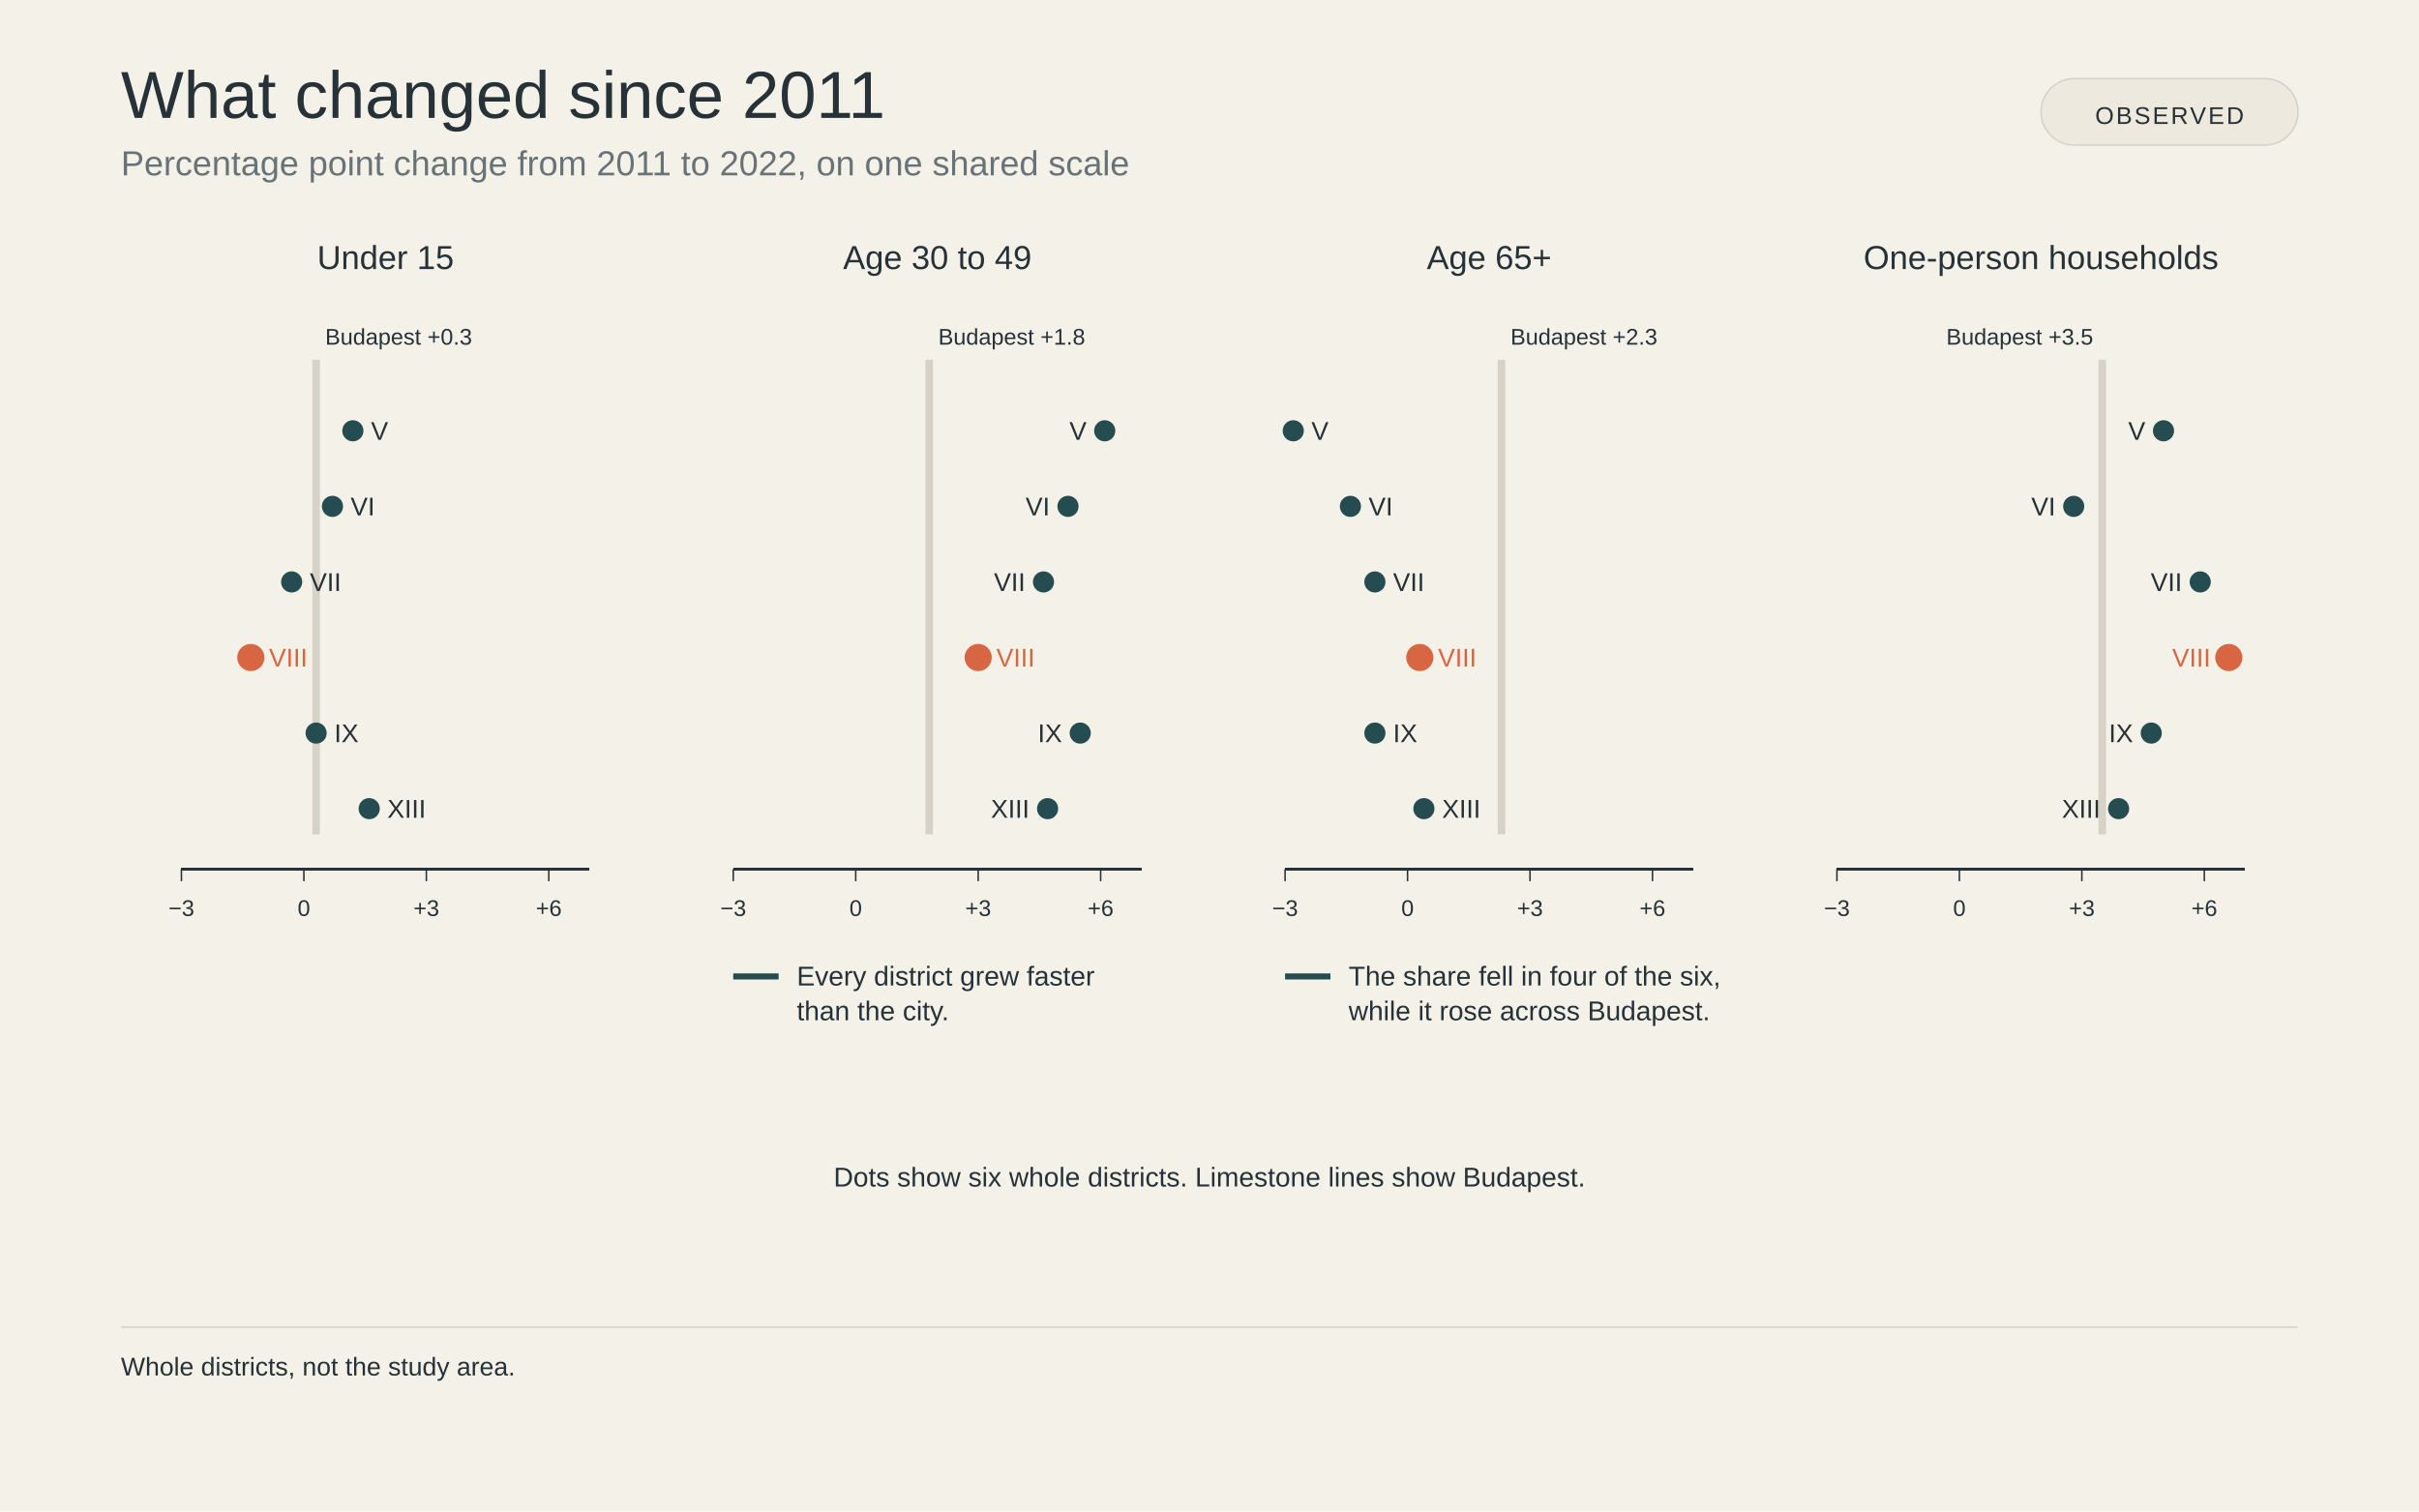
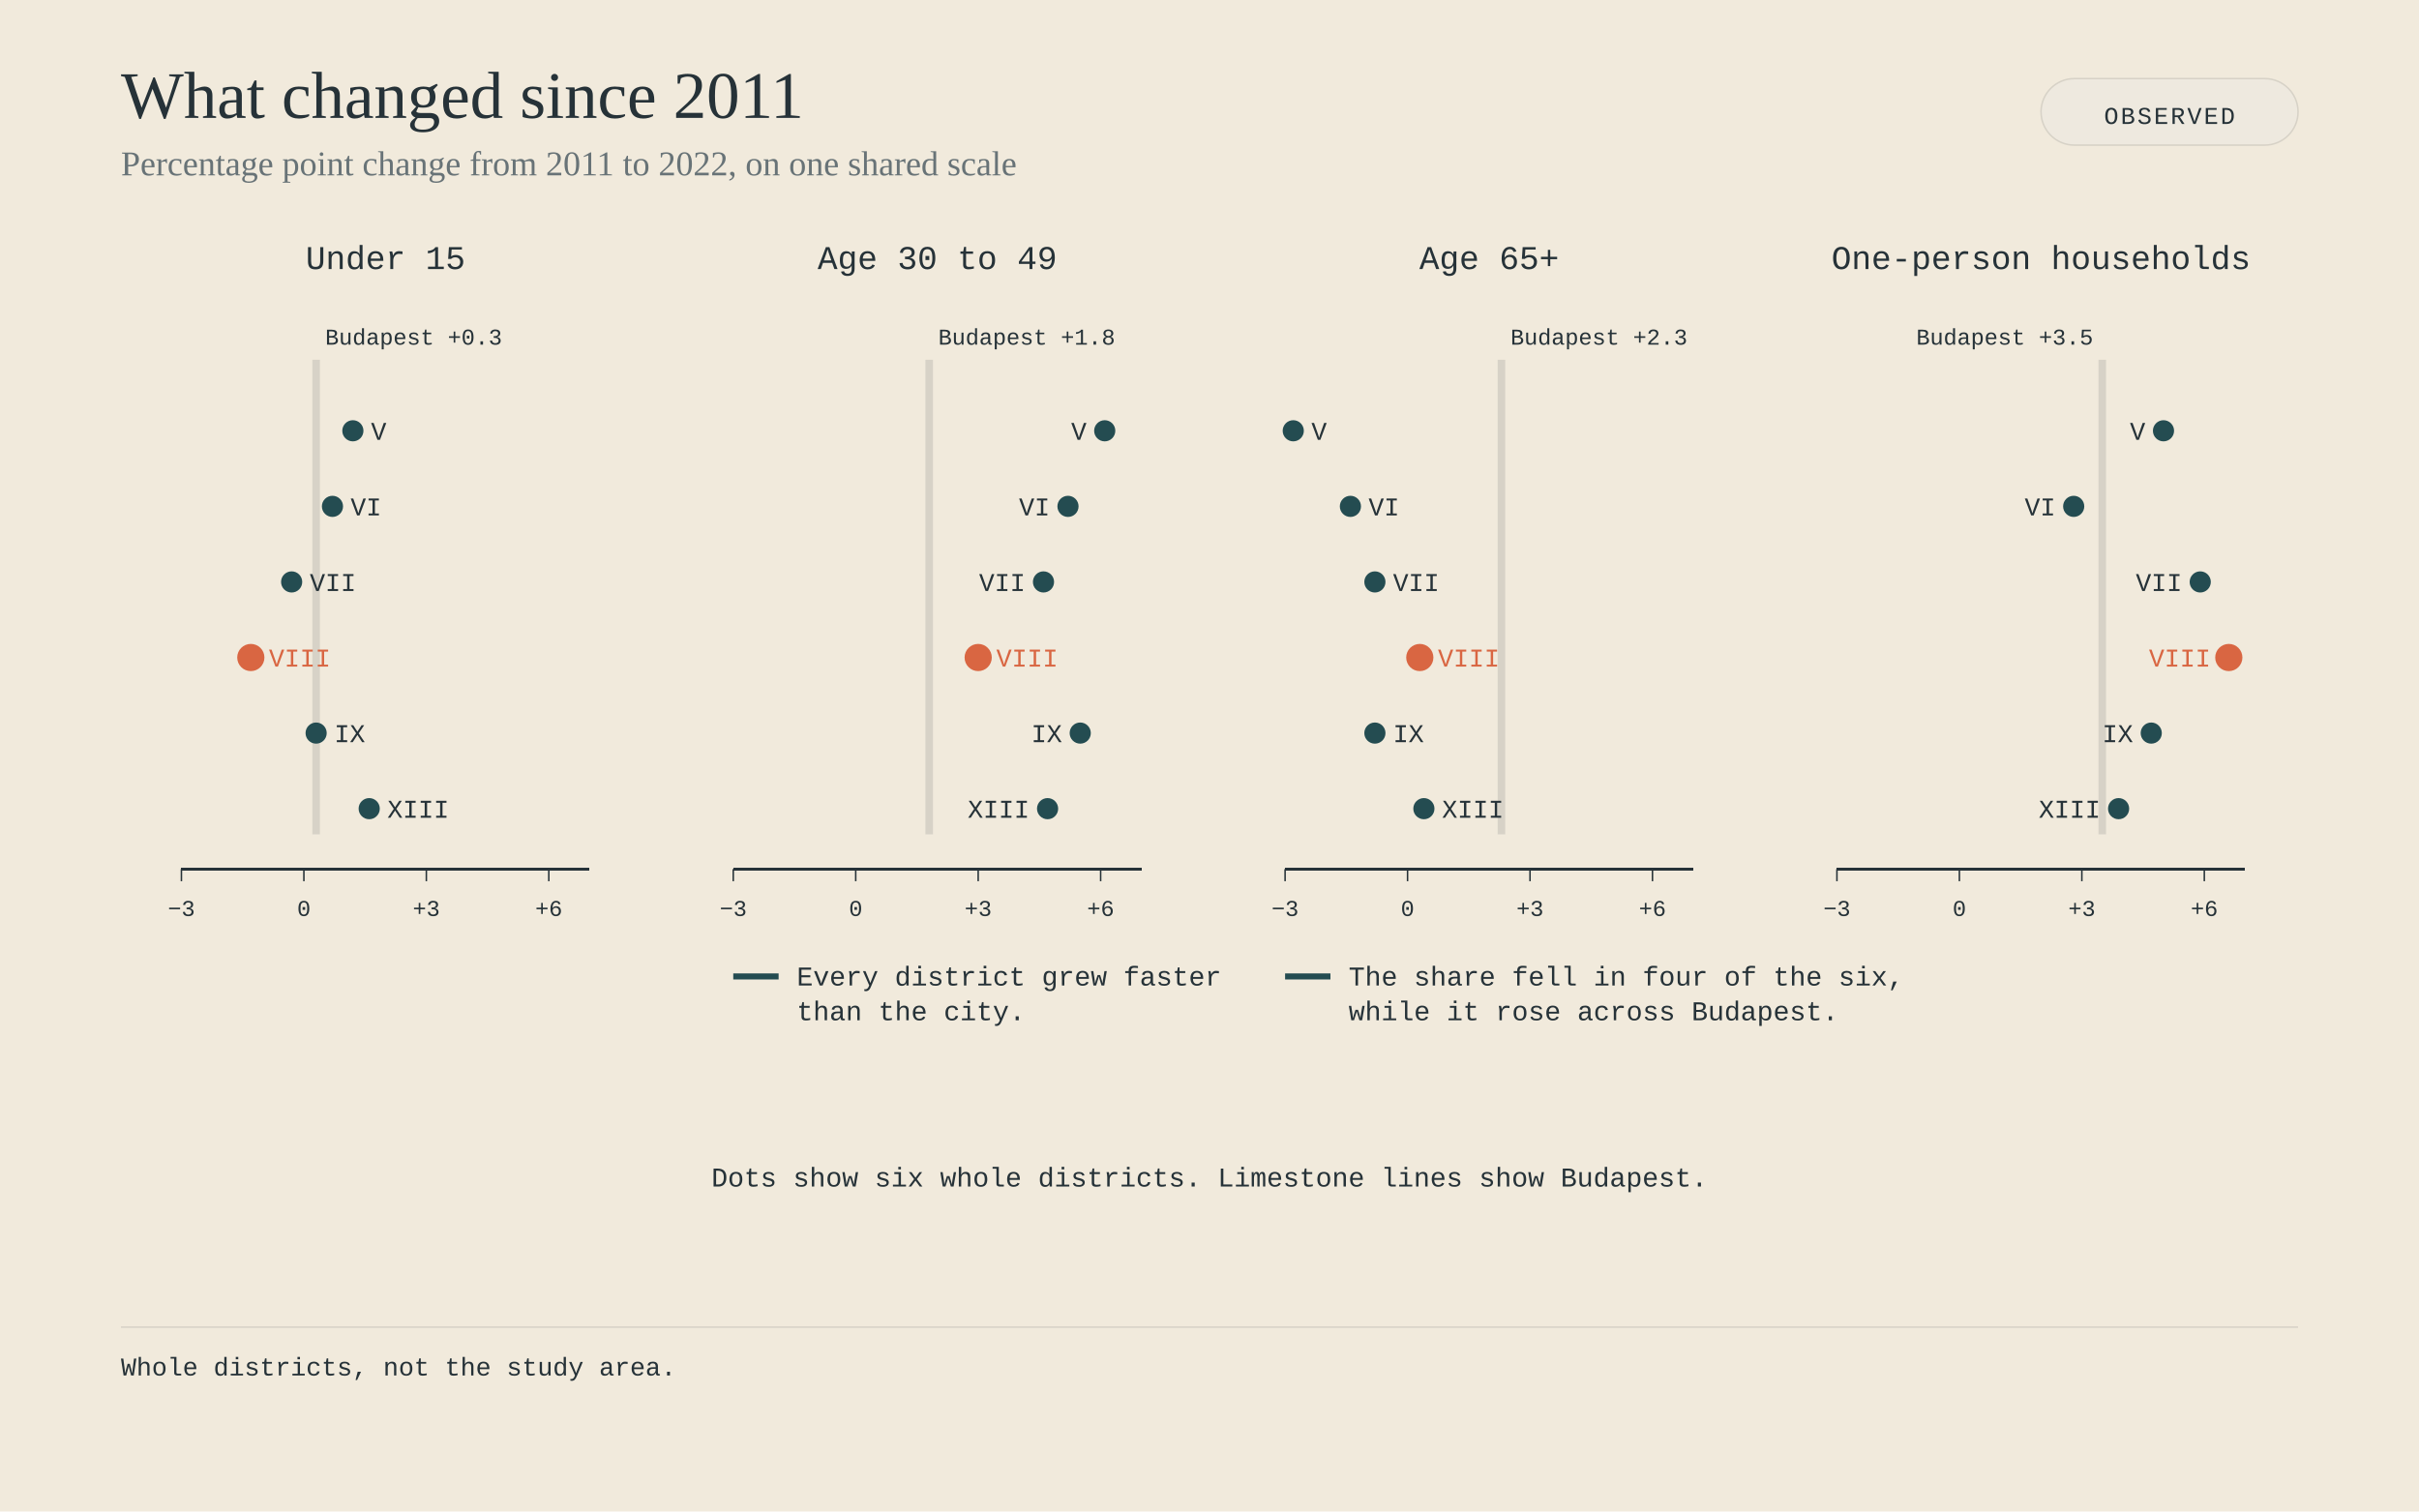
<svg xmlns="http://www.w3.org/2000/svg" width="1600" height="1000" viewBox="0 0 1600 1000" role="img" aria-labelledby="title desc">
-   <style>text{font-family:Arial,"Helvetica Neue",sans-serif;font-variant-numeric:tabular-nums lining-nums}.axis{shape-rendering:crispEdges}</style>
-   <rect x="0" y="0" width="1600" height="1000" fill="#F4F1E9" />
+   <style>text{font-family:"Courier New",Courier,monospace;font-variant-numeric:tabular-nums lining-nums}svg&gt;text:nth-of-type(1),svg&gt;text:nth-of-type(2){font-family:Georgia,"Times New Roman",serif}.axis{shape-rendering:crispEdges}</style>
+   <rect x="0" y="0" width="1600" height="1000" fill="#F1EADC" />
  <text x="80" y="78" font-size="44" fill="#263238" text-anchor="start" font-weight="500">What changed since 2011</text>
  <text x="80" y="116" font-size="23" fill="#687377" text-anchor="start" font-weight="400">Percentage point change from 2011 to 2022, on one shared scale</text>
  <rect x="1350" y="52" width="170" height="44" fill="#EEE9DF" stroke="#D7D2C7" stroke-width="1" rx="22" />
  <text x="1435" y="82" font-size="16" fill="#263238" text-anchor="middle" font-weight="500" letter-spacing="1.4">OBSERVED</text>
  <text x="255" y="178" font-size="22" fill="#263238" text-anchor="middle" font-weight="500">Under 15</text>
  <line x1="209.1" y1="238" x2="209.1" y2="552" stroke="#D7D2C7" stroke-width="5" />
  <text x="215.1" y="228" font-size="15" fill="#263238" text-anchor="start" font-weight="400">Budapest +0.3</text>
  <line class="axis" x1="120" y1="575" x2="390" y2="575" stroke="#263238" stroke-width="1.5" />
  <line x1="120" y1="575" x2="120" y2="583" stroke="#263238" />
  <text x="120" y="606" font-size="15" fill="#263238" text-anchor="middle">−3</text>
  <line x1="201" y1="575" x2="201" y2="583" stroke="#263238" />
  <text x="201" y="606" font-size="15" fill="#263238" text-anchor="middle">0</text>
  <line x1="282" y1="575" x2="282" y2="583" stroke="#263238" />
  <text x="282" y="606" font-size="15" fill="#263238" text-anchor="middle">+3</text>
  <line x1="363" y1="575" x2="363" y2="583" stroke="#263238" />
  <text x="363" y="606" font-size="15" fill="#263238" text-anchor="middle">+6</text>
  <circle cx="233.4" cy="285" r="7" fill="#244C51" />
  <text x="245.4" y="291" font-size="17" fill="#263238">V</text>
  <circle cx="219.9" cy="335" r="7" fill="#244C51" />
  <text x="231.9" y="341" font-size="17" fill="#263238">VI</text>
  <circle cx="192.9" cy="385" r="7" fill="#244C51" />
  <text x="204.9" y="391" font-size="17" fill="#263238">VII</text>
  <circle cx="165.9" cy="435" r="9" fill="#D96642" />
  <text x="177.9" y="441" font-size="17" fill="#D96642" font-weight="500">VIII</text>
  <circle cx="209.1" cy="485" r="7" fill="#244C51" />
  <text x="221.1" y="491" font-size="17" fill="#263238">IX</text>
  <circle cx="244.2" cy="535" r="7" fill="#244C51" />
  <text x="256.2" y="541" font-size="17" fill="#263238">XIII</text>
  <text x="620" y="178" font-size="22" fill="#263238" text-anchor="middle" font-weight="500">Age 30 to 49</text>
  <line x1="614.6" y1="238" x2="614.6" y2="552" stroke="#D7D2C7" stroke-width="5" />
  <text x="620.6" y="228" font-size="15" fill="#263238" text-anchor="start" font-weight="400">Budapest +1.8</text>
  <line class="axis" x1="485" y1="575" x2="755" y2="575" stroke="#263238" stroke-width="1.5" />
  <line x1="485" y1="575" x2="485" y2="583" stroke="#263238" />
  <text x="485" y="606" font-size="15" fill="#263238" text-anchor="middle">−3</text>
  <line x1="566" y1="575" x2="566" y2="583" stroke="#263238" />
  <text x="566" y="606" font-size="15" fill="#263238" text-anchor="middle">0</text>
  <line x1="647" y1="575" x2="647" y2="583" stroke="#263238" />
  <text x="647" y="606" font-size="15" fill="#263238" text-anchor="middle">+3</text>
  <line x1="728" y1="575" x2="728" y2="583" stroke="#263238" />
  <text x="728" y="606" font-size="15" fill="#263238" text-anchor="middle">+6</text>
  <circle cx="730.7" cy="285" r="7" fill="#244C51" />
  <text x="718.7" y="291" font-size="17" fill="#263238" text-anchor="end">V</text>
  <circle cx="706.4" cy="335" r="7" fill="#244C51" />
  <text x="694.4" y="341" font-size="17" fill="#263238" text-anchor="end">VI</text>
  <circle cx="690.2" cy="385" r="7" fill="#244C51" />
  <text x="678.2" y="391" font-size="17" fill="#263238" text-anchor="end">VII</text>
  <circle cx="647.0" cy="435" r="9" fill="#D96642" />
  <text x="659" y="441" font-size="17" fill="#D96642" font-weight="500">VIII</text>
  <circle cx="714.5" cy="485" r="7" fill="#244C51" />
  <text x="702.5" y="491" font-size="17" fill="#263238" text-anchor="end">IX</text>
  <circle cx="692.9" cy="535" r="7" fill="#244C51" />
  <text x="680.9" y="541" font-size="17" fill="#263238" text-anchor="end">XIII</text>
  <line x1="485" y1="646" x2="515" y2="646" stroke="#244C51" stroke-width="4" />
  <text x="527" y="652" font-size="18" fill="#263238" font-weight="500">
    <tspan x="527" dy="0">Every district grew faster</tspan>
    <tspan x="527" dy="23">than the city.</tspan>
  </text>
  <text x="985" y="178" font-size="22" fill="#263238" text-anchor="middle" font-weight="500">Age 65+</text>
  <line x1="993.1" y1="238" x2="993.1" y2="552" stroke="#D7D2C7" stroke-width="5" />
  <text x="999.1" y="228" font-size="15" fill="#263238" text-anchor="start" font-weight="400">Budapest +2.3</text>
  <line class="axis" x1="850" y1="575" x2="1120" y2="575" stroke="#263238" stroke-width="1.5" />
  <line x1="850" y1="575" x2="850" y2="583" stroke="#263238" />
  <text x="850" y="606" font-size="15" fill="#263238" text-anchor="middle">−3</text>
  <line x1="931" y1="575" x2="931" y2="583" stroke="#263238" />
  <text x="931" y="606" font-size="15" fill="#263238" text-anchor="middle">0</text>
  <line x1="1012" y1="575" x2="1012" y2="583" stroke="#263238" />
  <text x="1012" y="606" font-size="15" fill="#263238" text-anchor="middle">+3</text>
  <line x1="1093" y1="575" x2="1093" y2="583" stroke="#263238" />
  <text x="1093" y="606" font-size="15" fill="#263238" text-anchor="middle">+6</text>
  <circle cx="855.4" cy="285" r="7" fill="#244C51" />
  <text x="867.4" y="291" font-size="17" fill="#263238">V</text>
  <circle cx="893.2" cy="335" r="7" fill="#244C51" />
  <text x="905.2" y="341" font-size="17" fill="#263238">VI</text>
  <circle cx="909.4" cy="385" r="7" fill="#244C51" />
  <text x="921.4" y="391" font-size="17" fill="#263238">VII</text>
  <circle cx="939.1" cy="435" r="9" fill="#D96642" />
  <text x="951.1" y="441" font-size="17" fill="#D96642" font-weight="500">VIII</text>
  <circle cx="909.4" cy="485" r="7" fill="#244C51" />
  <text x="921.4" y="491" font-size="17" fill="#263238">IX</text>
  <circle cx="941.8" cy="535" r="7" fill="#244C51" />
  <text x="953.8" y="541" font-size="17" fill="#263238">XIII</text>
  <line x1="850" y1="646" x2="880" y2="646" stroke="#244C51" stroke-width="4" />
  <text x="892" y="652" font-size="18" fill="#263238" font-weight="500">
    <tspan x="892" dy="0">The share fell in four of the six,</tspan>
    <tspan x="892" dy="23">while it rose across Budapest.</tspan>
  </text>
  <text x="1350" y="178" font-size="22" fill="#263238" text-anchor="middle" font-weight="500">One-person households</text>
  <line x1="1390.5" y1="238" x2="1390.5" y2="552" stroke="#D7D2C7" stroke-width="5" />
  <text x="1384.5" y="228" font-size="15" fill="#263238" text-anchor="end" font-weight="400">Budapest +3.5</text>
  <line class="axis" x1="1215" y1="575" x2="1485" y2="575" stroke="#263238" stroke-width="1.5" />
  <line x1="1215" y1="575" x2="1215" y2="583" stroke="#263238" />
  <text x="1215" y="606" font-size="15" fill="#263238" text-anchor="middle">−3</text>
  <line x1="1296" y1="575" x2="1296" y2="583" stroke="#263238" />
  <text x="1296" y="606" font-size="15" fill="#263238" text-anchor="middle">0</text>
  <line x1="1377" y1="575" x2="1377" y2="583" stroke="#263238" />
  <text x="1377" y="606" font-size="15" fill="#263238" text-anchor="middle">+3</text>
  <line x1="1458" y1="575" x2="1458" y2="583" stroke="#263238" />
  <text x="1458" y="606" font-size="15" fill="#263238" text-anchor="middle">+6</text>
  <circle cx="1431.0" cy="285" r="7" fill="#244C51" />
  <text x="1419" y="291" font-size="17" fill="#263238" text-anchor="end">V</text>
  <circle cx="1371.6" cy="335" r="7" fill="#244C51" />
  <text x="1359.6" y="341" font-size="17" fill="#263238" text-anchor="end">VI</text>
  <circle cx="1455.3" cy="385" r="7" fill="#244C51" />
  <text x="1443.3" y="391" font-size="17" fill="#263238" text-anchor="end">VII</text>
  <circle cx="1474.2" cy="435" r="9" fill="#D96642" />
  <text x="1462.2" y="441" font-size="17" fill="#D96642" text-anchor="end" font-weight="500">VIII</text>
  <circle cx="1422.9" cy="485" r="7" fill="#244C51" />
  <text x="1410.9" y="491" font-size="17" fill="#263238" text-anchor="end">IX</text>
  <circle cx="1401.3" cy="535" r="7" fill="#244C51" />
  <text x="1389.3" y="541" font-size="17" fill="#263238" text-anchor="end">XIII</text>
  <text x="800" y="785" font-size="18" fill="#263238" text-anchor="middle" font-weight="400">Dots show six whole districts. Limestone lines show Budapest.</text>
  <line x1="80" y1="878" x2="1520" y2="878" stroke="#D7D2C7" stroke-width="1" />
  <text x="80" y="910" font-size="17" fill="#263238" text-anchor="start" font-weight="400">Whole districts, not the study area.</text>
</svg>
